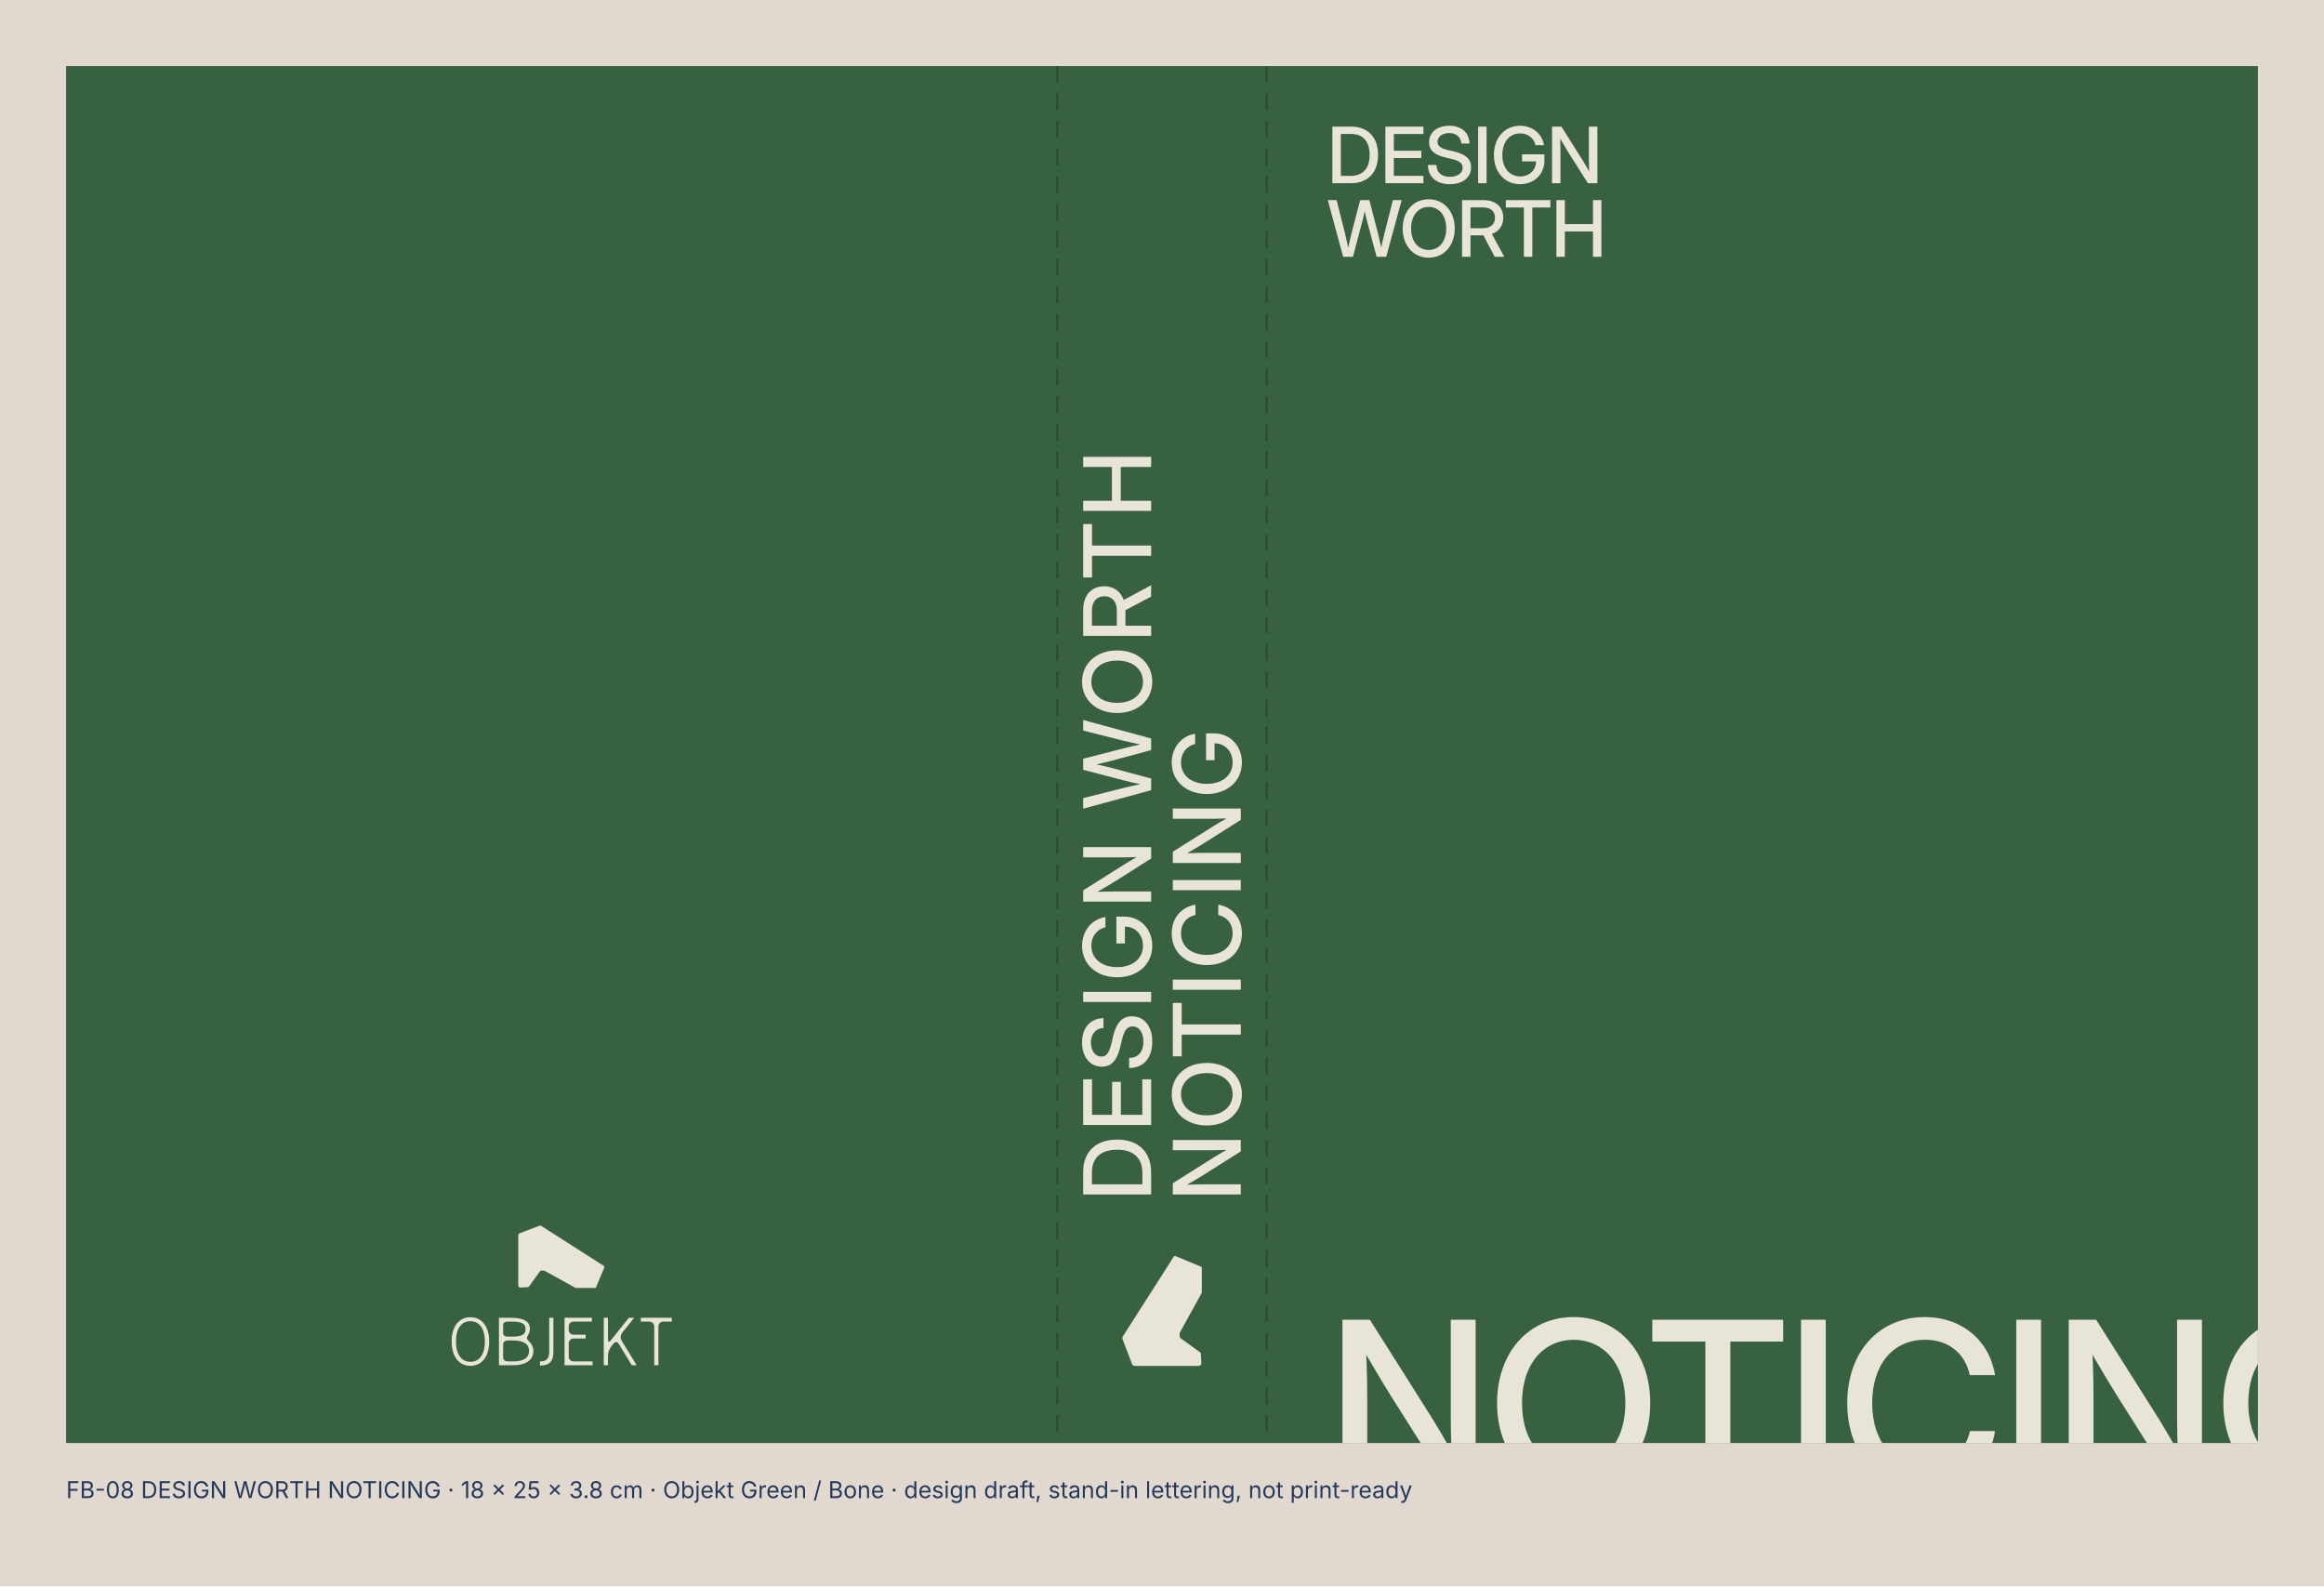
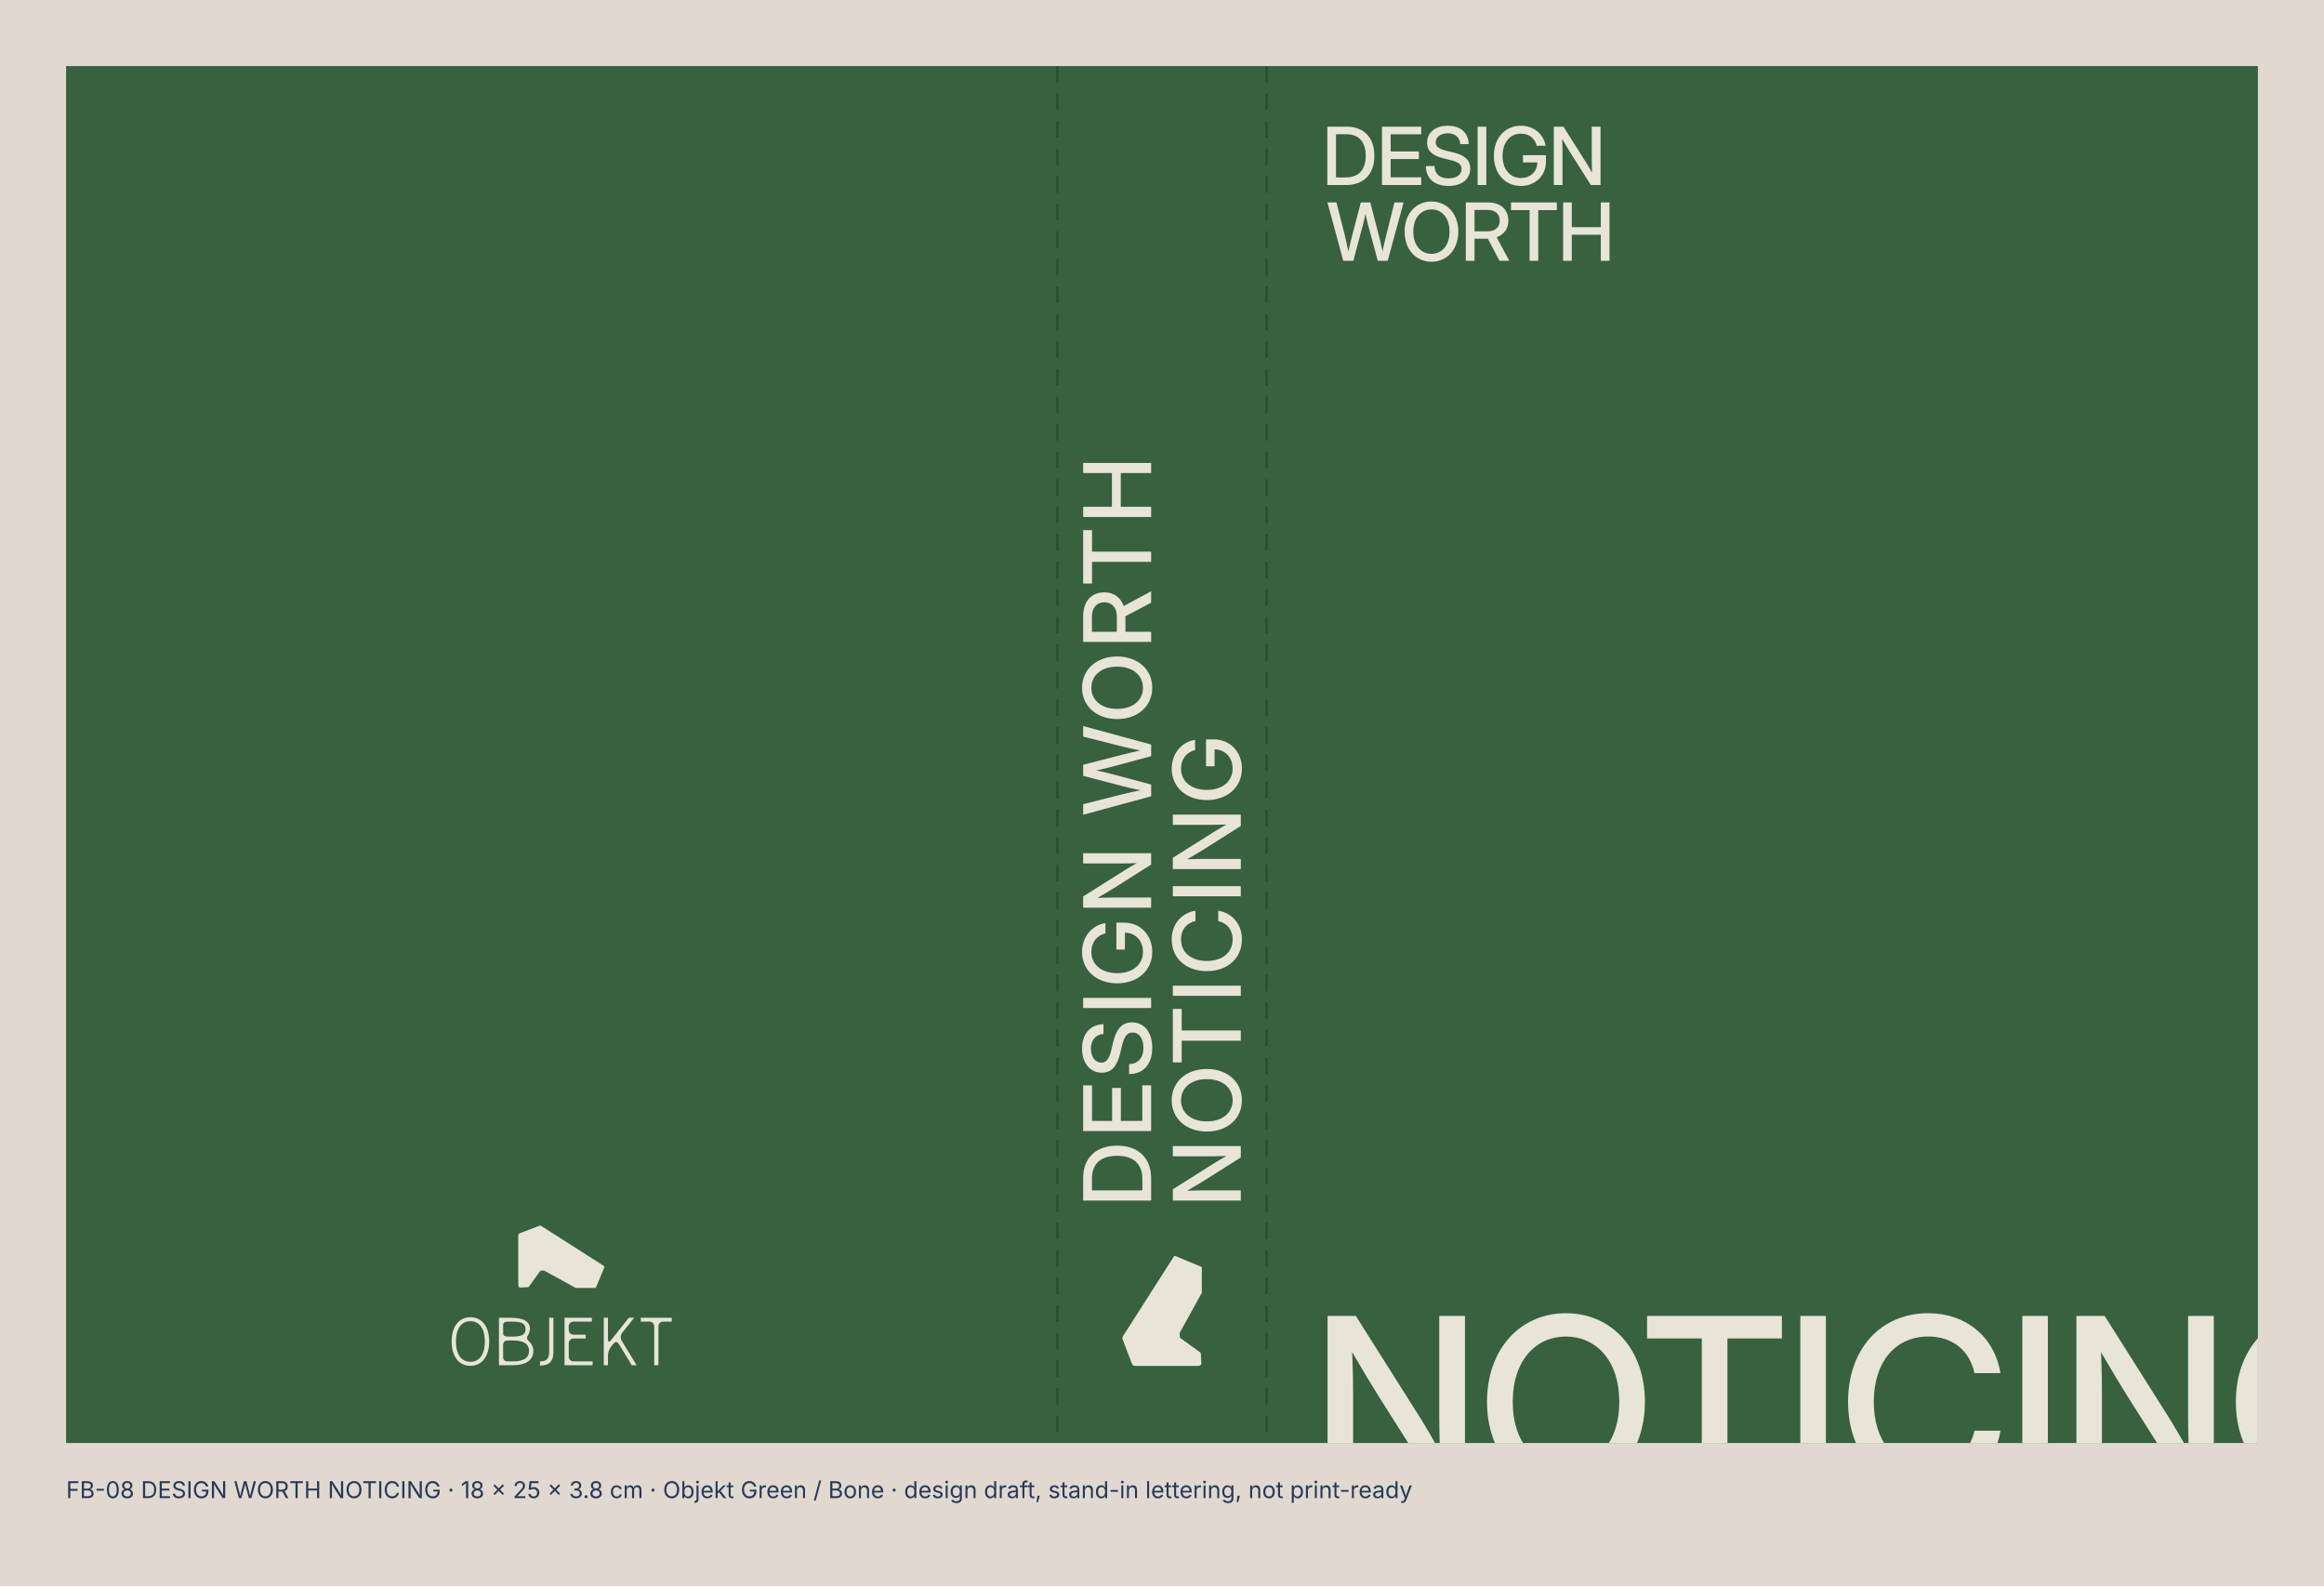
<svg xmlns="http://www.w3.org/2000/svg" viewBox="0 0 422 288" width="1266" height="864">
  <rect width="100%" height="100%" fill="#E1D9CF" />
  <g transform="translate(12 12)">
    <clipPath id="flat8">
      <rect x="0" y="0" width="398" height="250" />
    </clipPath>
    <g clip-path="url(#flat8)">
      <rect x="0" y="0" width="398" height="250" fill="#37613F" />
-       <text x="229.00" y="21.27" font-family="Galak Round, Inter Display, Inter, Helvetica, Arial, sans-serif" font-size="14.13" font-weight="500" letter-spacing="-0.17" fill="#E9E4D8">DESIGN</text>
-       <text x="229.00" y="34.62" font-family="Galak Round, Inter Display, Inter, Helvetica, Arial, sans-serif" font-size="14.13" font-weight="500" letter-spacing="-0.17" fill="#E9E4D8">WORTH</text>
-       <text x="229.00" y="257.85" font-family="Galak Round, Inter Display, Inter, Helvetica, Arial, sans-serif" font-size="41.55" font-weight="500" letter-spacing="-0.50" fill="#E9E4D8">NOTICING</text>
+       <text x="228.05" y="21.59" font-family="Galak Round, Inter Display, Inter, Helvetica, Arial, sans-serif" font-size="14.56" font-weight="500" letter-spacing="-0.17" fill="#E9E4D8">DESIGN</text>
+       <text x="228.93" y="35.35" font-family="Galak Round, Inter Display, Inter, Helvetica, Arial, sans-serif" font-size="14.56" font-weight="500" letter-spacing="-0.17" fill="#E9E4D8">WORTH</text>
+       <text x="226.22" y="258.09" font-family="Galak Round, Inter Display, Inter, Helvetica, Arial, sans-serif" font-size="42.83" font-weight="500" letter-spacing="-0.51" fill="#E9E4D8">NOTICING</text>
      <path transform="translate(70.0 210.5) scale(0.05089)" fill="#E9E4D8" fill-rule="evenodd" d="M237.93 214.35L237.93 35.99C237.93 32.22 240.26 28.84 243.79 27.49L312.45 1.31C315.22 0.25 318.33 0.57 320.83 2.18L544.47 145.04C544.47 145.54 545.85 147.70 545.61 148.14L515.17 221.26C514.64 222.24 513.62 222.84 512.51 222.84L443.13 222.84C442.31 222.84 441.53 222.51 440.96 221.93L331.76 161.71C331.16 161.09 330.32 160.76 329.46 160.79L318.50 161.27C317.45 161.32 316.50 161.90 315.99 162.82L275.60 218.47C275.10 219.38 274.17 219.96 273.13 220.02L243.72 221.66C242.61 221.72 241.55 221.16 240.97 220.21L238.37 215.92C238.09 215.45 237.93 214.90 237.93 214.35Z M67.19 486.50C98.31 486.50 118.73 461.35 118.73 414.03C118.73 366.72 98.31 341.57 67.19 341.57C36.06 341.57 15.64 366.72 15.64 414.03C15.64 461.35 36.06 486.50 67.19 486.50ZM67.19 327.38C108.27 327.38 134.17 360.50 134.17 414.03C134.17 467.57 108.27 500.69 67.19 500.69C26.10 500.69 0.20 467.57 0.20 414.03C0.20 360.50 26.10 327.38 67.19 327.38Z M219.82 485.00C254.68 485.00 276.35 473.80 276.35 447.65C276.35 421.50 254.68 410.30 219.82 410.30L201.40 410.30C190.94 410.30 183.96 414.53 183.96 425.74L183.96 469.56C183.96 480.77 190.94 485.00 201.40 485.00L219.82 485.00ZM213.60 396.60C248.46 396.60 263.90 390.88 263.90 369.71C263.90 348.55 248.46 343.07 213.60 343.07L201.40 343.07C190.94 343.07 183.96 346.30 183.96 355.27L183.96 384.40C183.96 393.37 190.94 396.60 201.40 396.60L213.60 396.60ZM291.78 447.65C291.78 480.02 266.39 498.70 216.59 498.70L169.02 498.70L169.02 329.37L209.86 329.37C259.66 329.37 279.33 343.56 279.33 368.47C279.33 386.15 269.13 393.37 269.13 401.58C269.13 413.54 291.78 418.27 291.78 447.65Z M315.43 485.00C333.61 485.25 348.30 479.77 348.30 450.64L348.30 329.37L363.24 329.37L363.24 452.13C363.24 489.23 343.82 499.94 315.43 499.94L315.43 485.00Z M503.18 485.00L503.18 498.70L403.08 498.70L403.08 329.37L500.69 329.37L500.69 343.07L435.45 343.07C424.99 343.07 418.02 350.04 418.02 360.50L418.02 372.20C418.02 382.66 424.99 389.63 435.45 389.63L478.28 389.63L478.28 403.33L435.45 403.33C424.99 403.33 418.02 410.30 418.02 420.76L418.02 467.57C418.02 478.03 424.99 485.00 435.45 485.00L503.18 485.00Z M632.41 329.37L651.59 329.37L610.25 380.92C605.27 387.14 603.53 392.62 603.53 398.35C603.53 402.83 604.52 407.06 608.01 412.79L660.30 498.70L642.87 498.70L598.30 425.24C594.31 418.52 591.08 416.03 587.34 416.03C584.11 416.03 580.87 417.77 576.39 423.25L570.16 430.97C562.44 440.68 557.96 453.13 557.96 466.08L557.96 498.70L543.02 498.70L543.02 329.37L557.96 329.37L557.96 403.33C557.96 411.79 559.45 414.78 561.70 414.78C563.44 414.78 565.93 413.04 569.91 408.06L632.41 329.37Z M723.05 360.50C723.05 350.04 716.08 343.07 705.62 343.07L675.24 343.07L675.24 329.37L785.80 329.37L785.80 343.07L755.42 343.07C744.96 343.07 737.99 350.04 737.99 360.50L737.99 498.70L723.05 498.70L723.05 360.50Z" />
      <path transform="translate(191.76 236.0) rotate(-90) scale(0.06494) translate(-238 0)" fill="#E9E4D8" fill-rule="evenodd" d="M237.93 214.35L237.93 35.99C237.93 32.22 240.26 28.84 243.79 27.49L312.45 1.31C315.22 0.25 318.33 0.57 320.83 2.18L544.47 145.04C544.47 145.54 545.85 147.70 545.61 148.14L515.17 221.26C514.64 222.24 513.62 222.84 512.51 222.84L443.13 222.84C442.31 222.84 441.53 222.51 440.96 221.93L331.76 161.71C331.16 161.09 330.32 160.76 329.46 160.79L318.50 161.27C317.45 161.32 316.50 161.90 315.99 162.82L275.60 218.47C275.10 219.38 274.17 219.96 273.13 220.02L243.72 221.66C242.61 221.72 241.55 221.16 240.97 220.21L238.37 215.92C238.09 215.45 237.93 214.90 237.93 214.35Z" />
-       <text transform="translate(197.03 206.00) rotate(-90)" font-family="Galak Round, Inter Display, Inter, Helvetica, Arial, sans-serif" font-size="16.97" font-weight="500" letter-spacing="0.85" fill="#E9E4D8">DESIGN WORTH</text>
-       <text transform="translate(213.31 206.00) rotate(-90)" font-family="Galak Round, Inter Display, Inter, Helvetica, Arial, sans-serif" font-size="16.97" font-weight="500" letter-spacing="0.85" fill="#E9E4D8">NOTICING</text>
+       <text transform="translate(197.03 207.10) rotate(-90)" font-family="Galak Round, Inter Display, Inter, Helvetica, Arial, sans-serif" font-size="16.97" font-weight="500" letter-spacing="0.85" fill="#E9E4D8">DESIGN WORTH</text>
+       <text transform="translate(213.31 207.10) rotate(-90)" font-family="Galak Round, Inter Display, Inter, Helvetica, Arial, sans-serif" font-size="16.97" font-weight="500" letter-spacing="0.85" fill="#E9E4D8">NOTICING</text>
      <line x1="180" y1="0" x2="180" y2="250" stroke="#000" stroke-opacity=".22" stroke-width=".4" stroke-dasharray="3 2" />
      <line x1="218" y1="0" x2="218" y2="250" stroke="#000" stroke-opacity=".22" stroke-width=".4" stroke-dasharray="3 2" />
    </g>
  </g>
  <text x="12" y="272" font-family="Inter, Helvetica, Arial, sans-serif" font-size="4.2" fill="#25395A">FB-08 DESIGN WORTH NOTICING · 18 × 25 × 3.8 cm · Objekt Green / Bone · design draft, stand-in lettering, not print-ready</text>
</svg>
